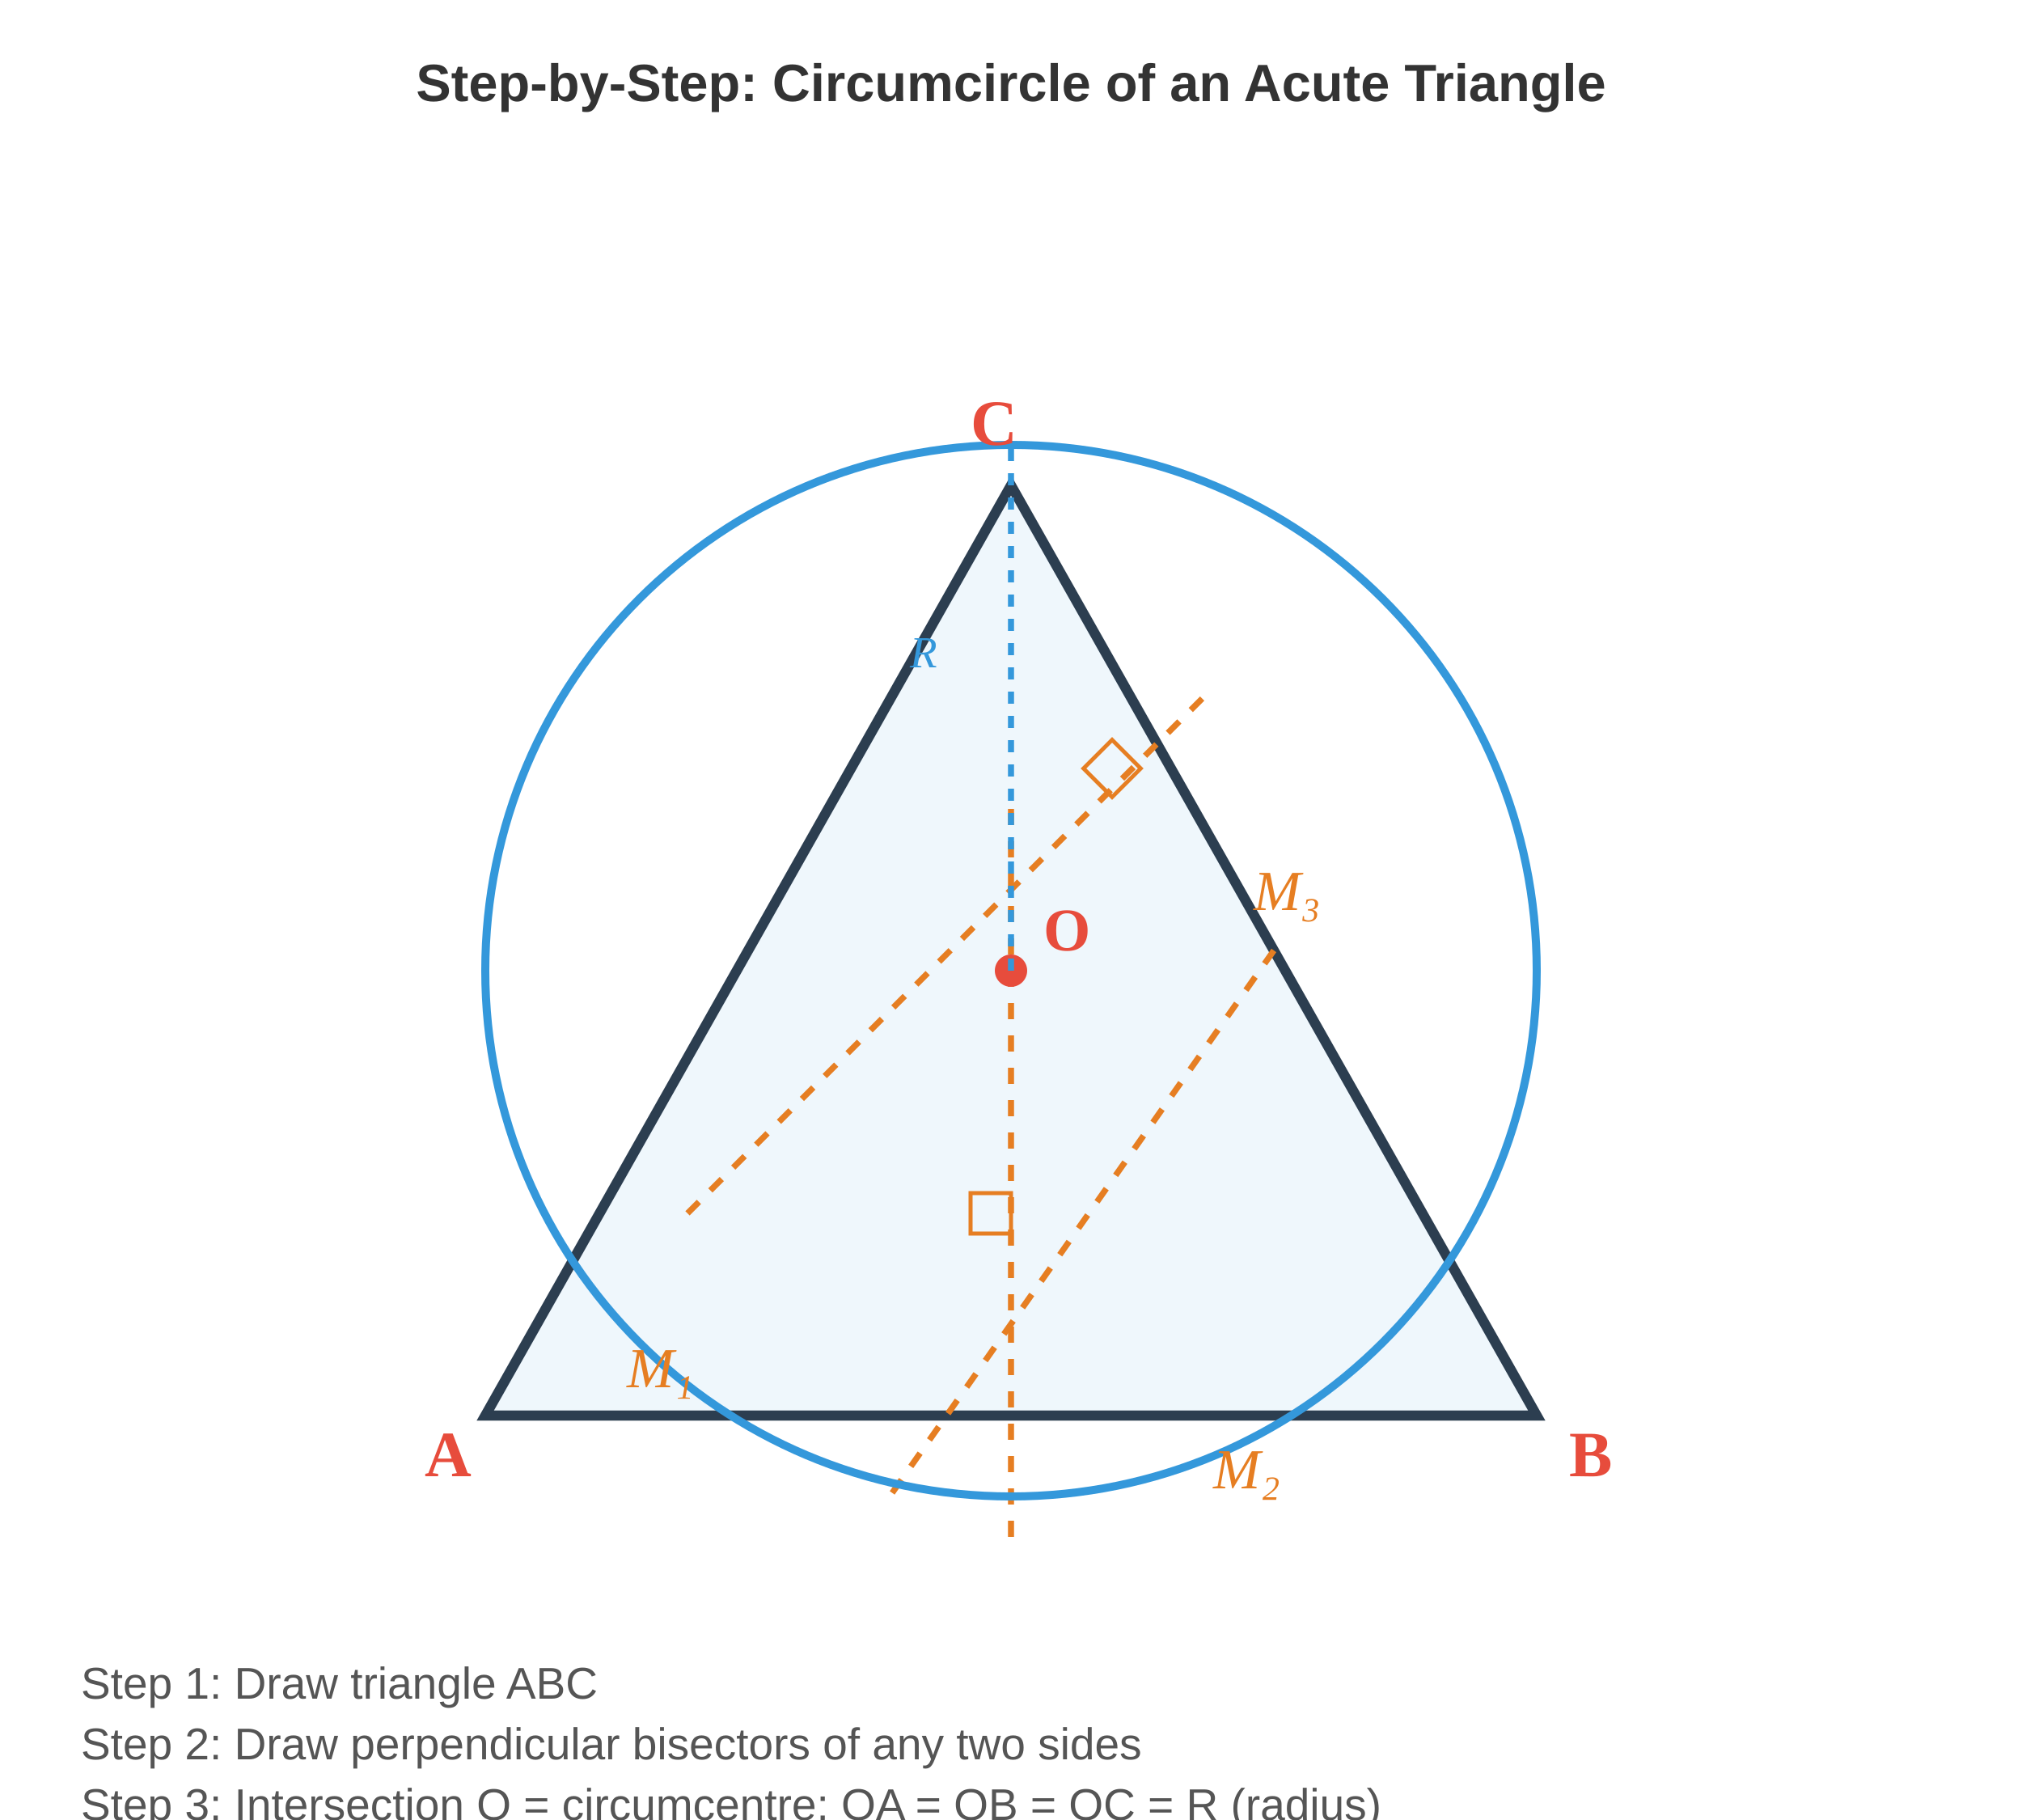
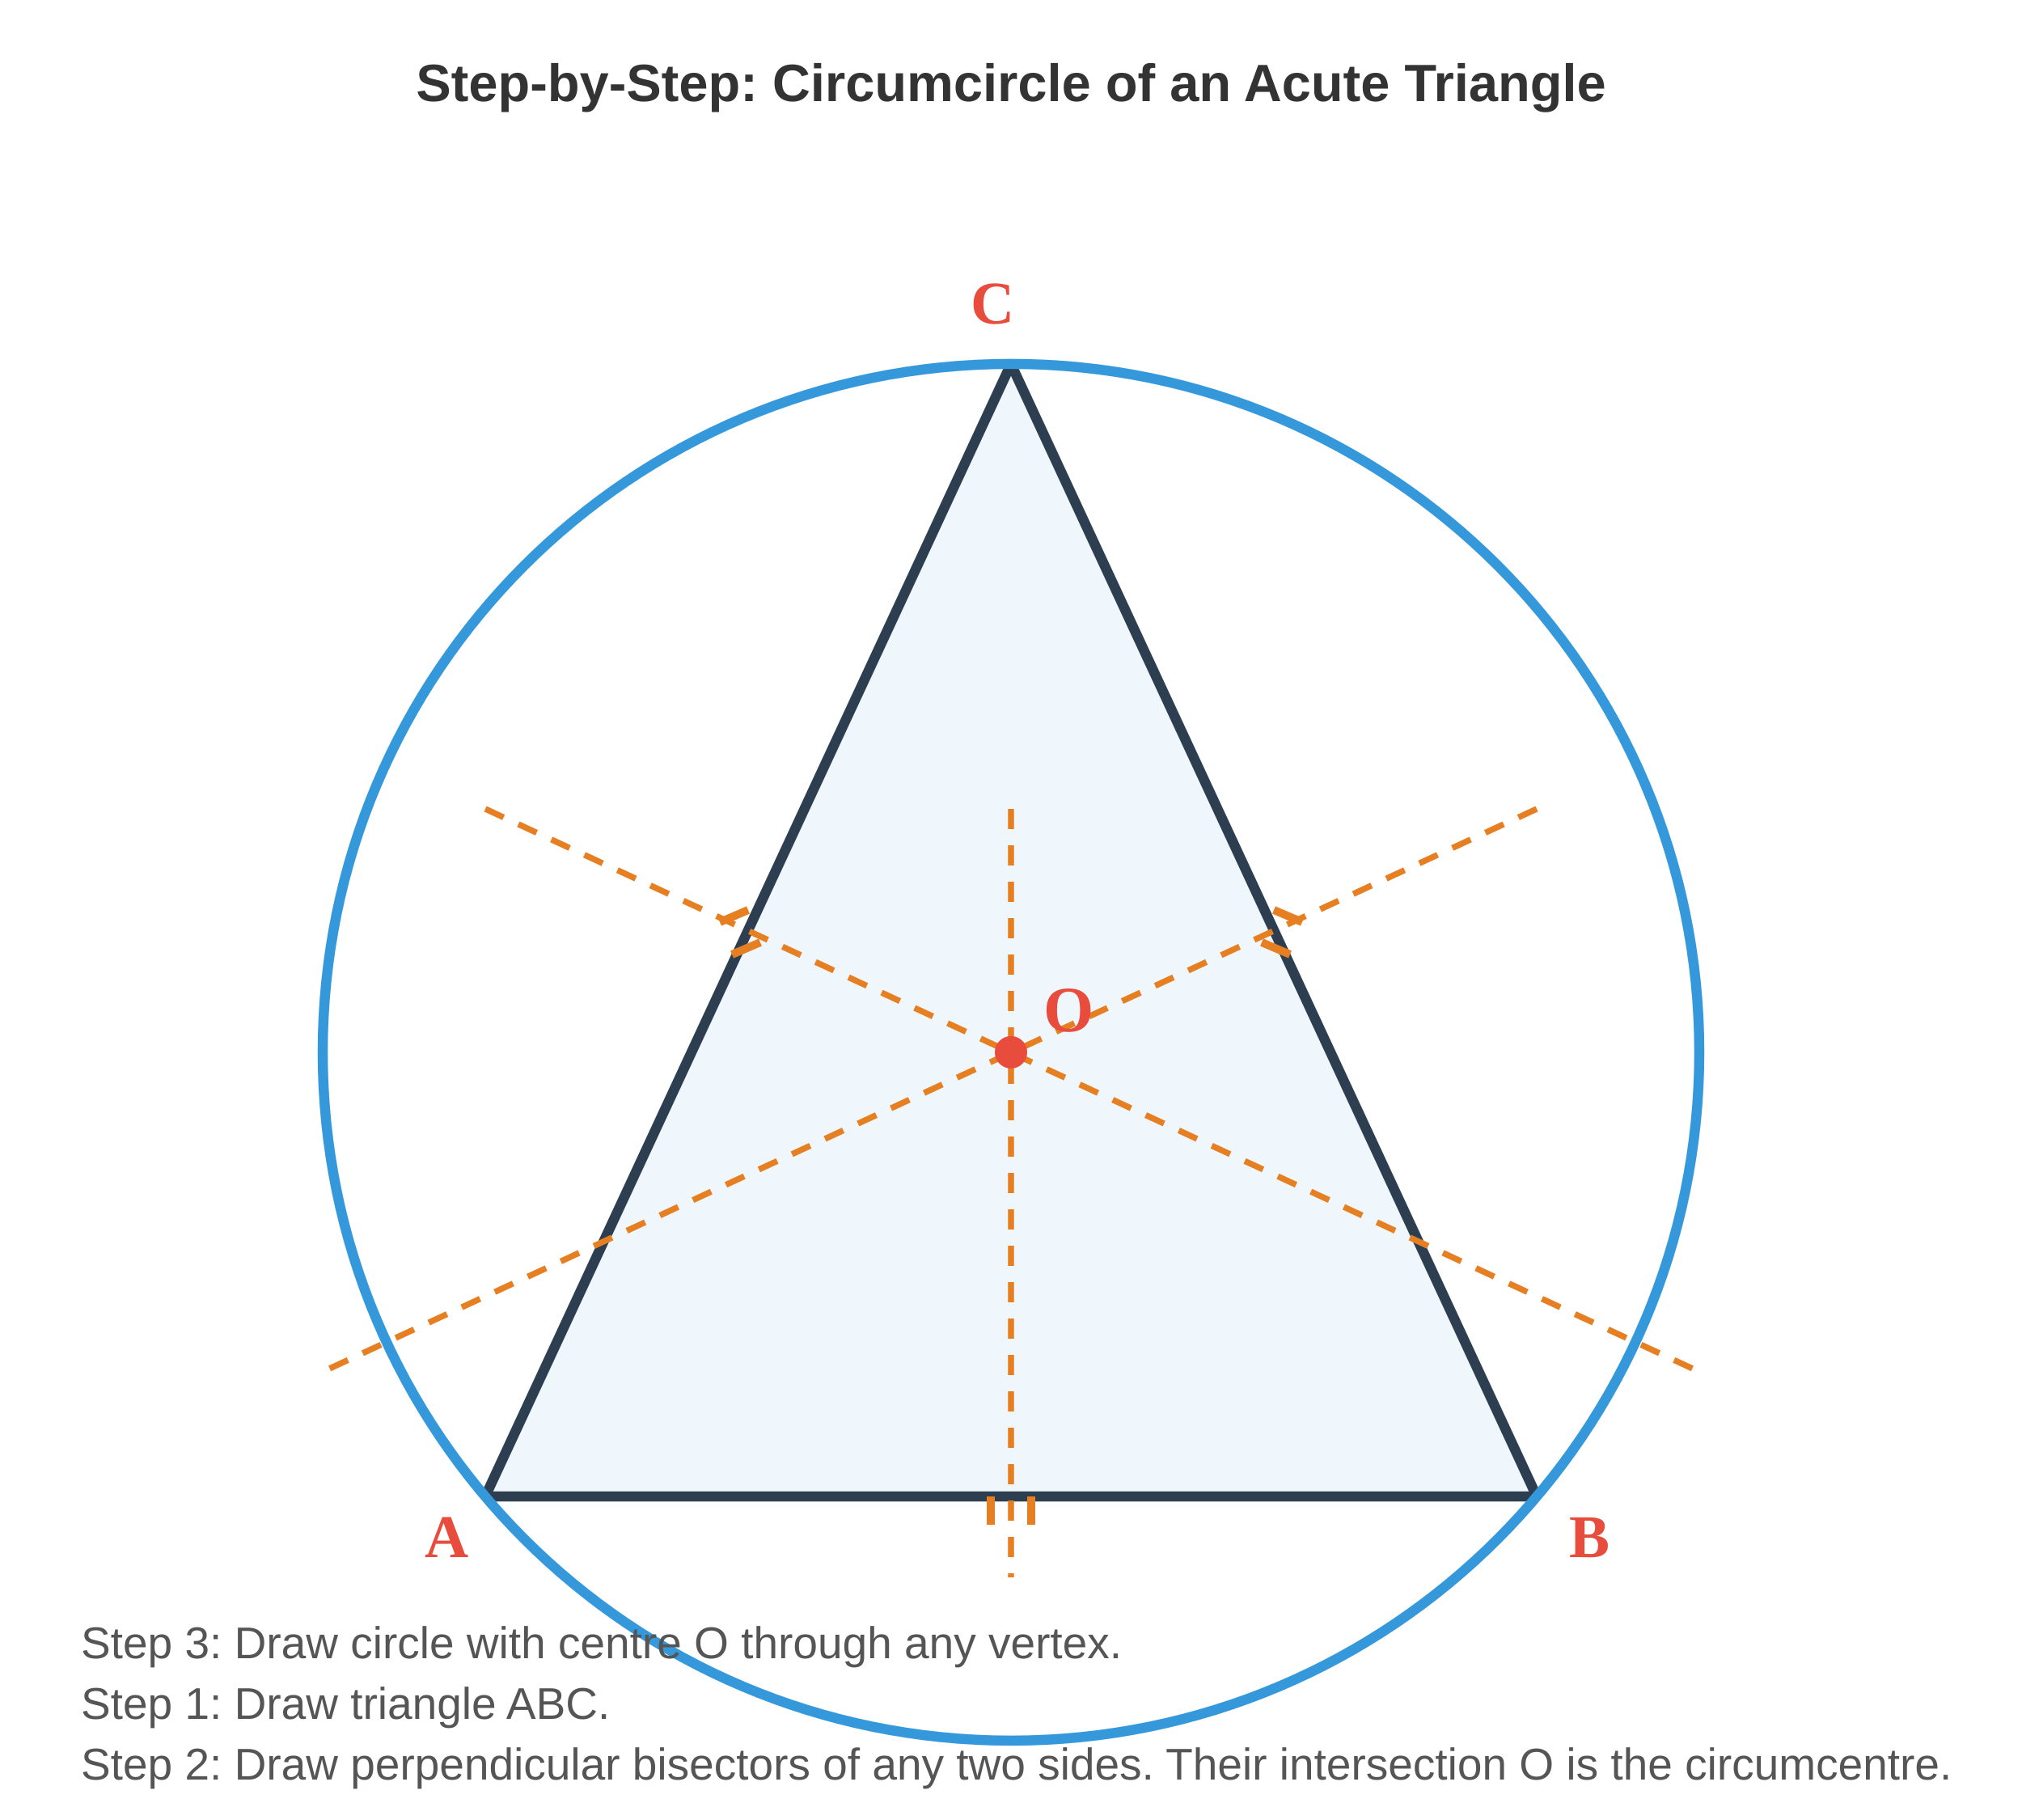
<svg xmlns="http://www.w3.org/2000/svg" viewBox="0 0 500 450" width="500" height="450">
  <defs>
    <style>
-       .label { font-family: 'Times New Roman', serif; font-size: 14px; font-style: italic; }
      .title { font-family: Arial, sans-serif; font-size: 13px; fill: #333; }
      .step { font-family: Arial, sans-serif; font-size: 11px; fill: #555; }
-       .dot { fill: #e74c3c; }
-       .line-construction { stroke: #888; stroke-width: 1; stroke-dasharray: 5,3; }
-       .line-side { stroke: #2c3e50; stroke-width: 2; }
-       .line-circle { stroke: #3498db; stroke-width: 2; fill: none; }
-       .line-bisector { stroke: #e67e22; stroke-width: 1.5; stroke-dasharray: 4,4; }
-       .point-label { fill: #e74c3c; font-weight: bold; }
+       .line-triangle { stroke: #2c3e50; stroke-width: 2.5; }
+       .line-circle { stroke: #3498db; stroke-width: 2.5; fill: none; }
+       .line-bisector { stroke: #e67e22; stroke-width: 1.5; stroke-dasharray: 5,4; }
+       .point-label { fill: #e74c3c; font-weight: bold; font-family: 'Times New Roman', serif; font-size: 16px; }
+       .label { fill: #e74c3c; font-weight: bold; font-size: 15px; }
    </style>
  </defs>
  <text x="250" y="25" text-anchor="middle" class="title" font-weight="bold">Step-by-Step: Circumcircle of an Acute Triangle</text>
-   <polygon points="120,350 380,350 250,120" fill="rgba(52,152,219,0.08)" stroke="#2c3e50" stroke-width="2.5" />
-   <line x1="120" y1="350" x2="380" y2="350" class="line-side" />
-   <line x1="380" y1="350" x2="250" y2="120" class="line-side" />
-   <line x1="250" y1="120" x2="120" y2="350" class="line-side" />
-   <line x1="170" y1="300" x2="300" y2="170" class="line-bisector" />
-   <line x1="250" y1="200" x2="250" y2="380" class="line-bisector" />
-   <line x1="315" y1="235" x2="220" y2="370" class="line-bisector" />
-   <circle cx="250" cy="240" r="4" fill="#e74c3c" />
-   <text x="258" y="235" class="point-label" font-size="15">O</text>
-   <circle cx="250" cy="240" r="130" class="line-circle" />
-   <rect x="240" y="295" width="10" height="10" fill="none" stroke="#e67e22" stroke-width="1" />
-   <rect x="270" y="185" width="10" height="10" fill="none" stroke="#e67e22" stroke-width="1" transform="rotate(-45,275,190)" />
-   <text x="105" y="365" class="point-label" font-size="16">A</text>
-   <text x="388" y="365" class="point-label" font-size="16">B</text>
-   <text x="240" y="110" class="point-label" font-size="16">C</text>
-   <text x="155" y="343" class="label" fill="#e67e22" font-size="11">M₁</text>
-   <text x="300" y="368" class="label" fill="#e67e22" font-size="11">M₂</text>
-   <text x="310" y="225" class="label" fill="#e67e22" font-size="11">M₃</text>
-   <line x1="250" y1="240" x2="250" y2="110" stroke="#3498db" stroke-width="1.5" stroke-dasharray="3,3" />
-   <text x="225" y="165" fill="#3498db" font-size="11" font-style="italic">R</text>
-   <text x="20" y="420" class="step">Step 1: Draw triangle ABC</text>
-   <text x="20" y="435" class="step">Step 2: Draw perpendicular bisectors of any two sides</text>
-   <text x="20" y="450" class="step">Step 3: Intersection O = circumcentre; OA = OB = OC = R (radius)</text>
+   <polygon points="120,370 380,370 250,90" fill="rgba(52,152,219,0.08)" stroke="none" />
+   <line x1="120" y1="370" x2="380" y2="370" class="line-triangle" />
+   <line x1="380" y1="370" x2="250" y2="90" class="line-triangle" />
+   <line x1="250" y1="90" x2="120" y2="370" class="line-triangle" />
+   <line x1="250" y1="200" x2="250" y2="390" class="line-bisector" />
+   <line x1="380" y1="200" x2="78" y2="340" class="line-bisector" />
+   <line x1="120" y1="200" x2="422" y2="340" class="line-bisector" />
+   <circle cx="250" cy="260.18" r="4" fill="#e74c3c" />
+   <text x="258" y="255" class="point-label">O</text>
+   <circle cx="250" cy="260.18" r="170.2" class="line-circle" />
+   <line x1="245" y1="370" x2="245" y2="377" stroke="#e67e22" stroke-width="2" />
+   <line x1="255" y1="370" x2="255" y2="377" stroke="#e67e22" stroke-width="2" />
+   <line x1="315" y1="225" x2="322" y2="228" stroke="#e67e22" stroke-width="2" />
+   <line x1="312" y1="233" x2="319" y2="236" stroke="#e67e22" stroke-width="2" />
+   <line x1="185" y1="225" x2="178" y2="228" stroke="#e67e22" stroke-width="2" />
+   <line x1="188" y1="233" x2="181" y2="236" stroke="#e67e22" stroke-width="2" />
+   <text x="105" y="385" class="label">A</text>
+   <text x="388" y="385" class="label">B</text>
+   <text x="240" y="80" class="label">C</text>
+   <text x="20" y="425" class="step">Step 1: Draw triangle ABC.</text>
+   <text x="20" y="440" class="step">Step 2: Draw perpendicular bisectors of any two sides. Their intersection O is the circumcentre.</text>
+   <text x="20" y="410" class="step">Step 3: Draw circle with centre O through any vertex.</text>
</svg>
